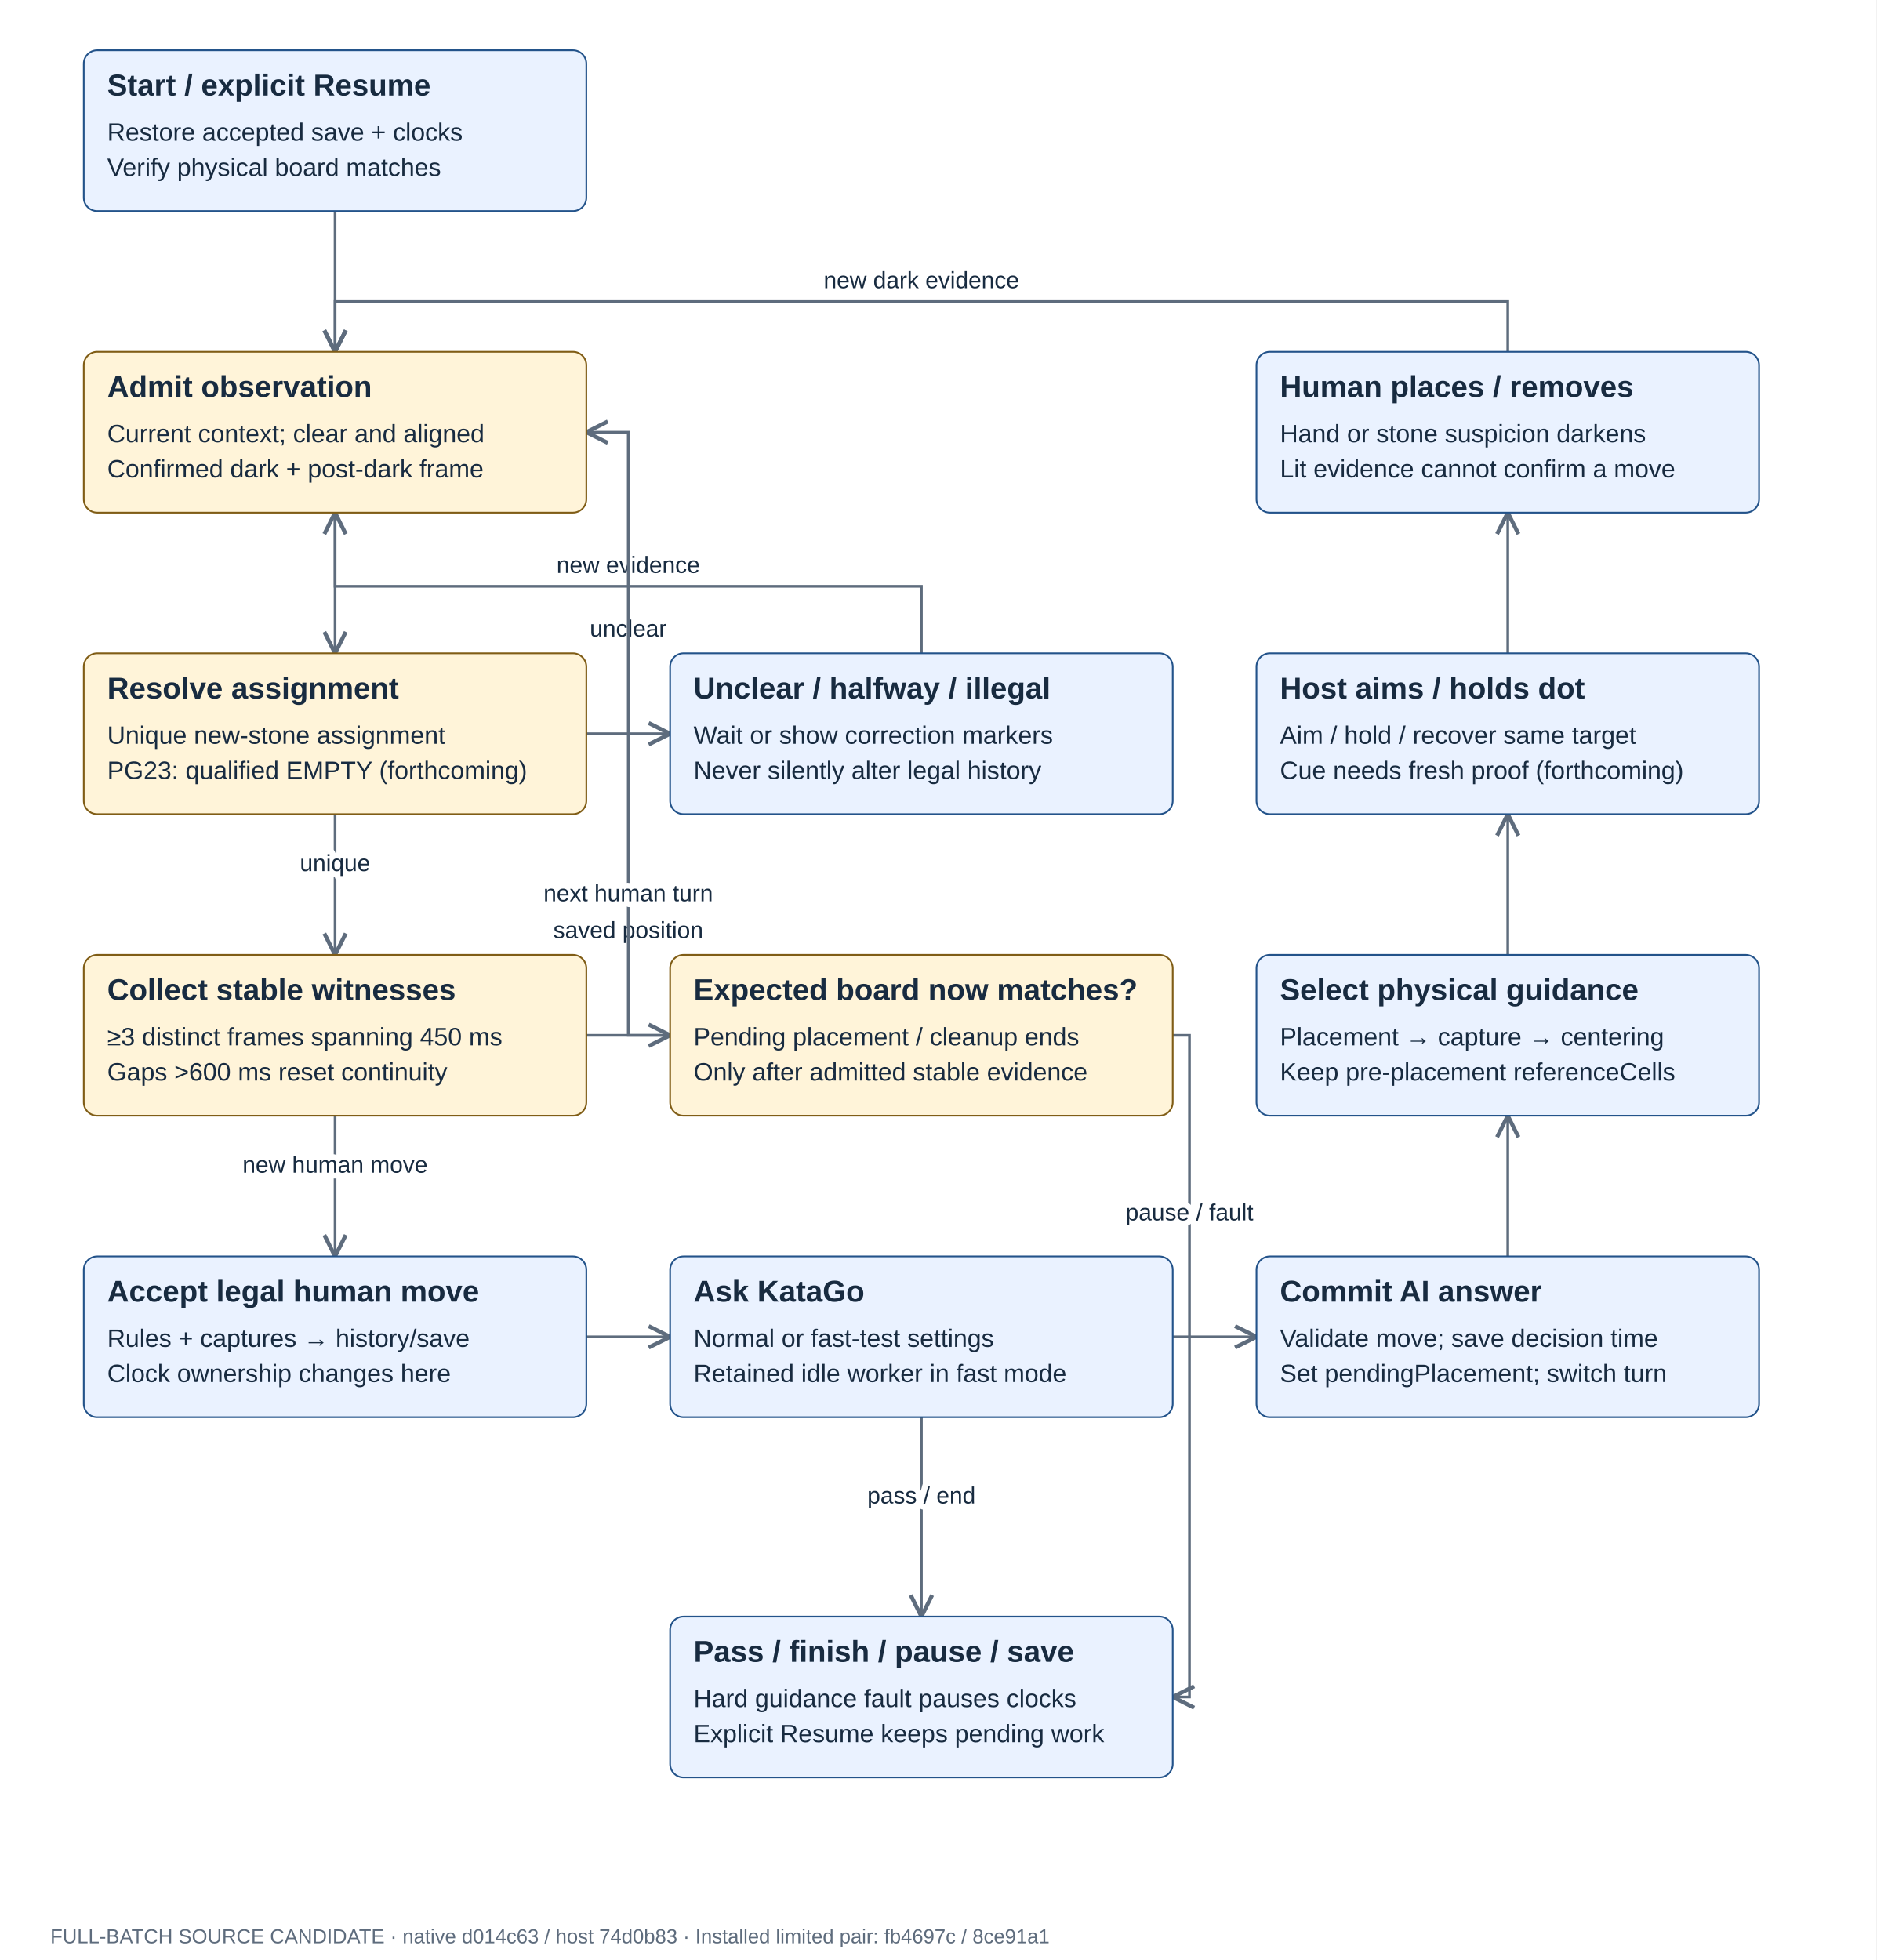
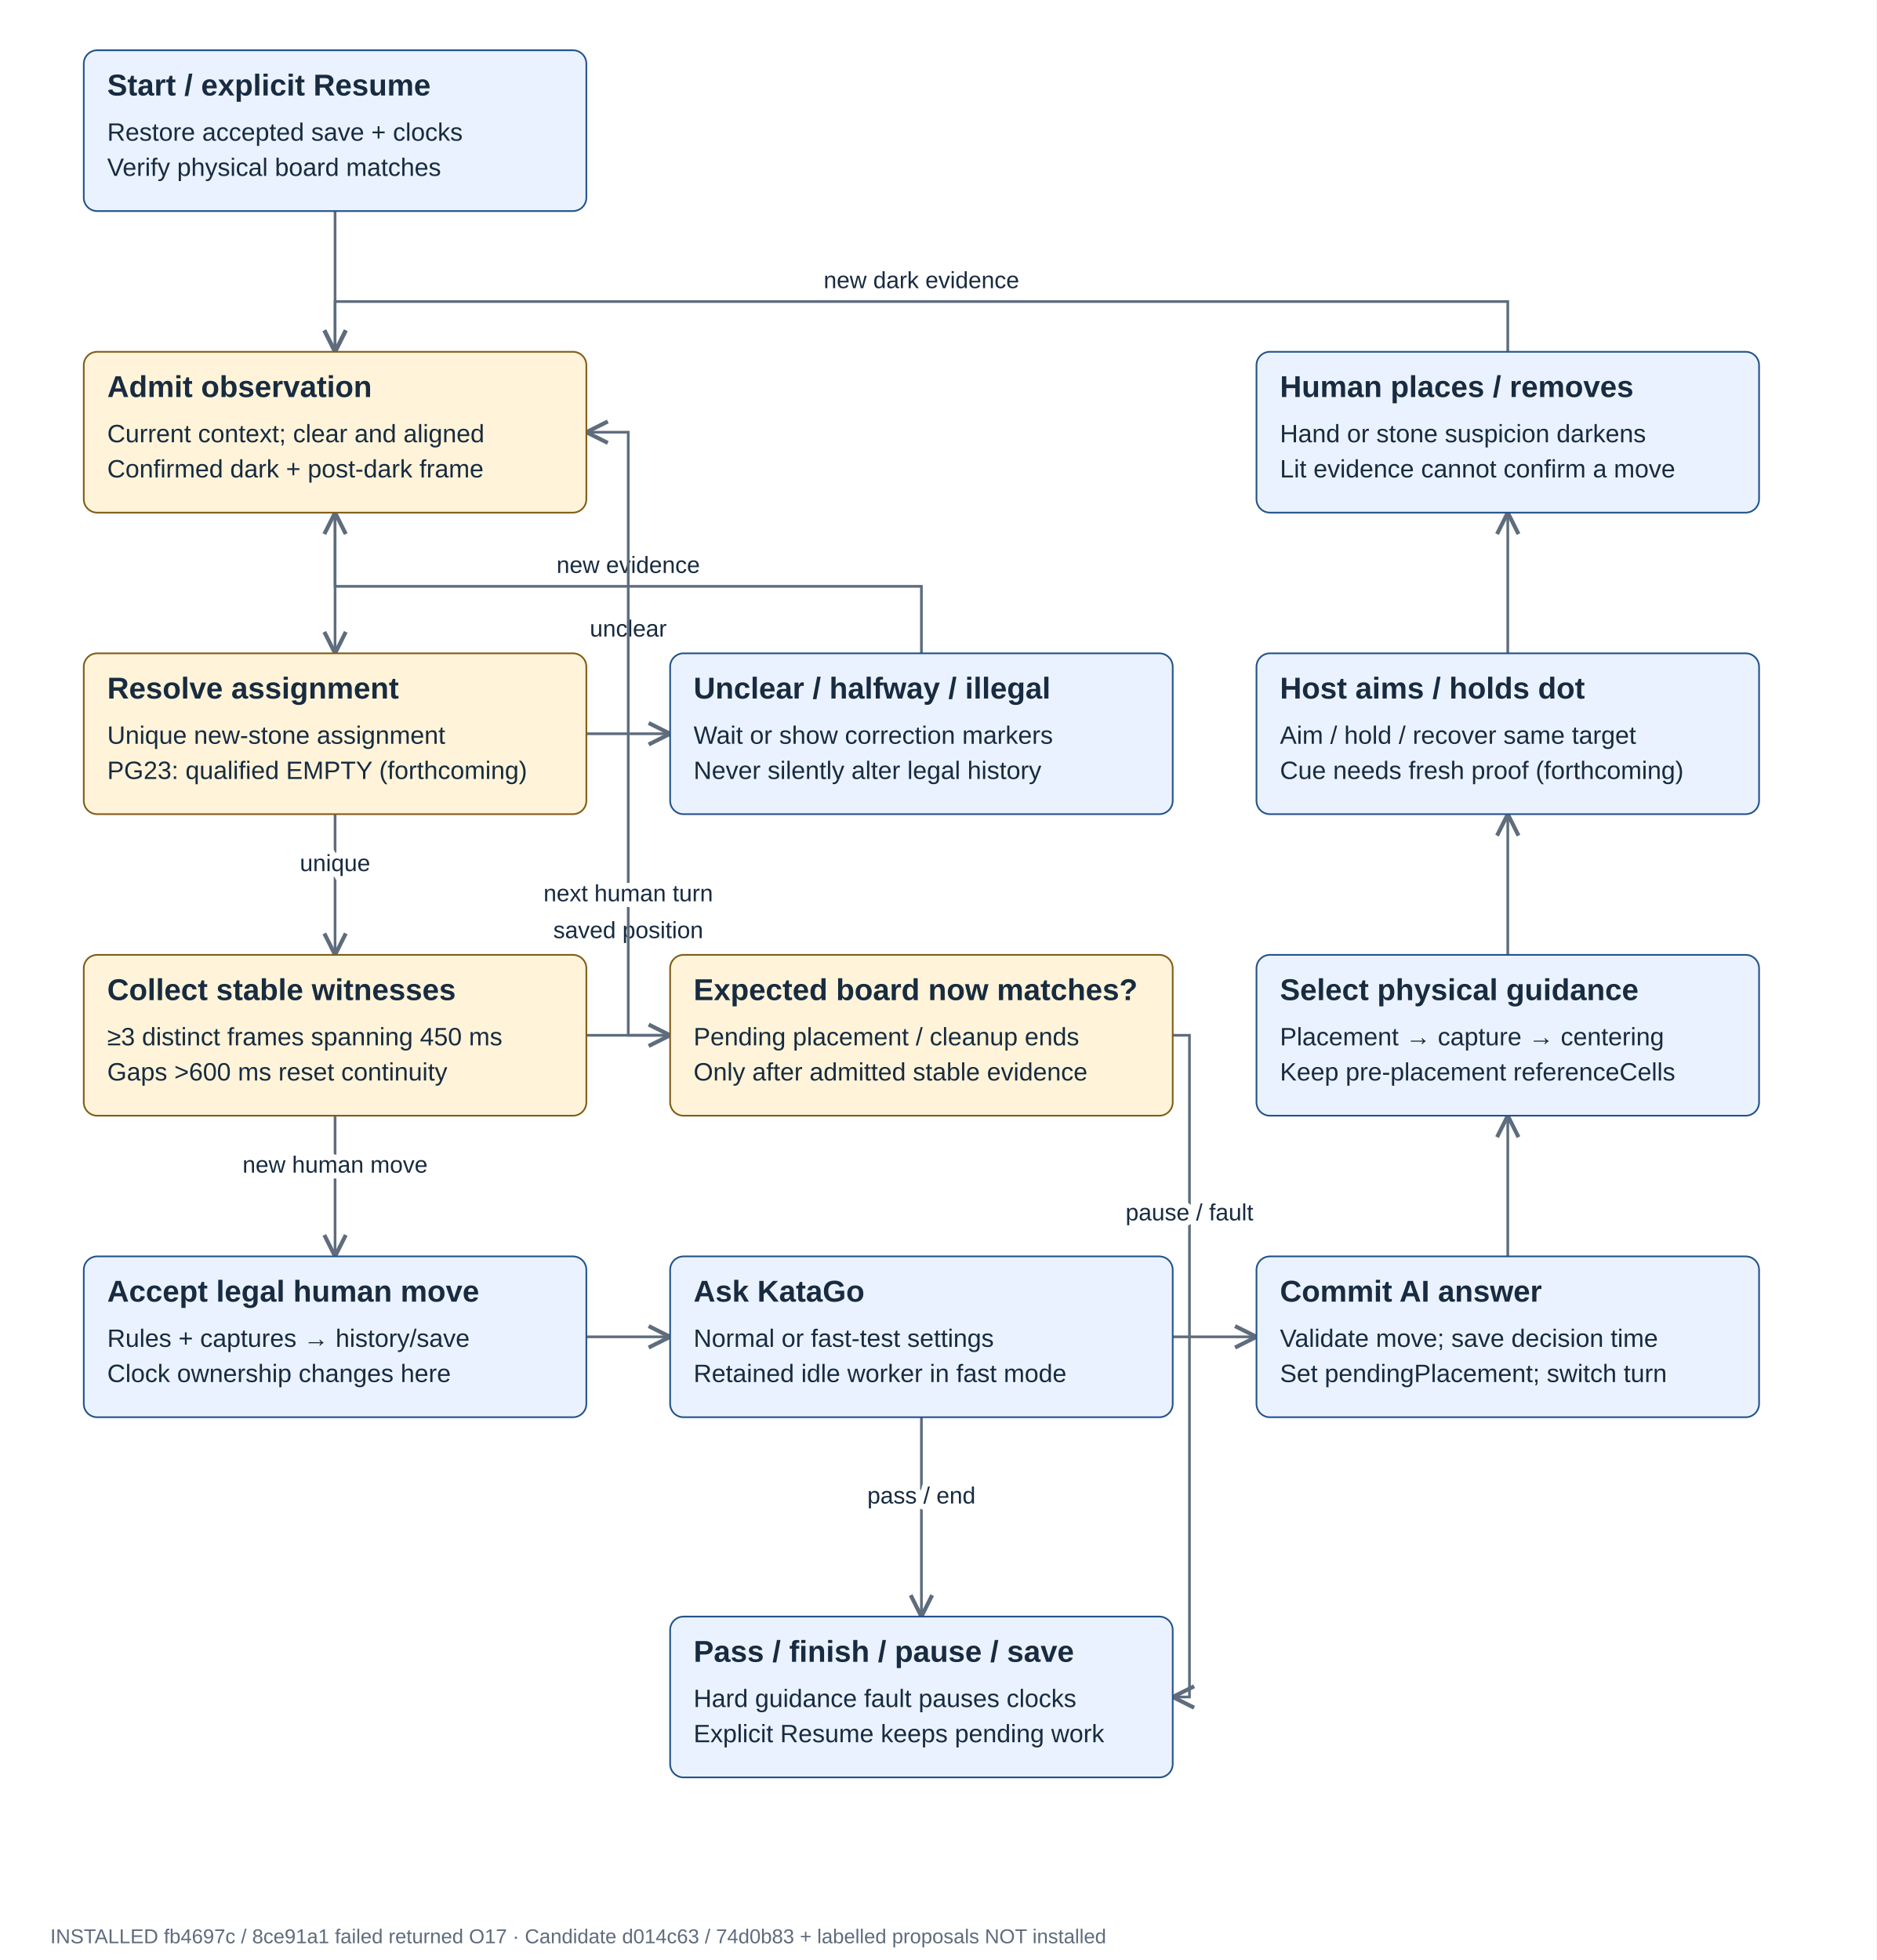
<svg xmlns="http://www.w3.org/2000/svg" viewBox="0 0 1120 1170" width="1120" height="1170" role="img" aria-labelledby="gameplay-title gameplay-desc">
  <defs>
    <marker id="arrow" markerWidth="10" markerHeight="10" refX="9" refY="5" orient="auto-start-reverse">
      <path d="M 1 1 L 9 5 L 1 9" fill="none" stroke="#5e6c7d" stroke-width="1.5" />
    </marker>
  </defs>
  <style>text{font-family:Arial,Helvetica,sans-serif;fill:#182b40}.edge-label{font-size:14px;paint-order:stroke;stroke:#fff;stroke-width:7px;stroke-linejoin:round}.node-title{font-size:18px;font-weight:600}.node-body{font-size:15px}</style>
  <rect width="100%" height="100%" fill="#fff" />
  <polyline points="200.0,126.0 200.0,210.0" fill="none" stroke="#5e6c7d" stroke-width="1.6" marker-end="url(#arrow)" />
  <polyline points="200.0,306.0 200.0,390.0" fill="none" stroke="#5e6c7d" stroke-width="1.6" marker-end="url(#arrow)" />
  <polyline points="200.0,486.0 200.0,570.0" fill="none" stroke="#5e6c7d" stroke-width="1.6" marker-end="url(#arrow)" />
  <text class="edge-label" x="200.0" y="520.0" text-anchor="middle">unique</text>
  <polyline points="350.0,438.0 400.0,438.0" fill="none" stroke="#5e6c7d" stroke-width="1.6" marker-end="url(#arrow)" />
  <text class="edge-label" x="375.0" y="380.0" text-anchor="middle">unclear</text>
  <polyline points="550.0,390.0 550,350 200,350 200.0,306.0" fill="none" stroke="#5e6c7d" stroke-width="1.6" marker-end="url(#arrow)" />
  <text class="edge-label" x="375.0" y="342.0" text-anchor="middle">new evidence</text>
  <polyline points="200.0,666.0 200.0,750.0" fill="none" stroke="#5e6c7d" stroke-width="1.6" marker-end="url(#arrow)" />
  <text class="edge-label" x="200.0" y="700.0" text-anchor="middle">new human move</text>
  <polyline points="350.0,618.0 400.0,618.0" fill="none" stroke="#5e6c7d" stroke-width="1.6" marker-end="url(#arrow)" />
  <text class="edge-label" x="375.0" y="560.0" text-anchor="middle">saved position</text>
  <polyline points="350.0,798.0 400.0,798.0" fill="none" stroke="#5e6c7d" stroke-width="1.6" marker-end="url(#arrow)" />
  <polyline points="700.0,798.0 750.0,798.0" fill="none" stroke="#5e6c7d" stroke-width="1.6" marker-end="url(#arrow)" />
  <polyline points="900.0,750.0 900.0,666.0" fill="none" stroke="#5e6c7d" stroke-width="1.6" marker-end="url(#arrow)" />
  <polyline points="900.0,570.0 900.0,486.0" fill="none" stroke="#5e6c7d" stroke-width="1.6" marker-end="url(#arrow)" />
  <polyline points="900.0,390.0 900.0,306.0" fill="none" stroke="#5e6c7d" stroke-width="1.6" marker-end="url(#arrow)" />
  <polyline points="900.0,210.0 900,180 200,180 200.0,210.0" fill="none" stroke="#5e6c7d" stroke-width="1.6" marker-end="url(#arrow)" />
  <text class="edge-label" x="550.0" y="172.0" text-anchor="middle">new dark evidence</text>
  <polyline points="400.0,618.0 375,618 375,258 350.0,258.0" fill="none" stroke="#5e6c7d" stroke-width="1.6" marker-end="url(#arrow)" />
  <text class="edge-label" x="375.0" y="538.0" text-anchor="middle">next human turn</text>
  <polyline points="550.0,846.0 550.0,965.0" fill="none" stroke="#5e6c7d" stroke-width="1.6" marker-end="url(#arrow)" />
  <text class="edge-label" x="550.0" y="897.5" text-anchor="middle">pass / end</text>
  <polyline points="700.0,618.0 710,618 710,1013 700.0,1013.0" fill="none" stroke="#5e6c7d" stroke-width="1.6" marker-end="url(#arrow)" />
  <text class="edge-label" x="710.0" y="728.5" text-anchor="middle">pause / fault</text>
  <g data-node="resume">
    <rect x="50" y="30" width="300" height="96" rx="8" fill="#eaf2ff" stroke="#23538a" />
    <text class="node-title" x="64" y="57">Start / explicit Resume</text>
    <text class="node-body" x="64" y="84">Restore accepted save + clocks</text>
    <text class="node-body" x="64" y="105">Verify physical board matches</text>
  </g>
  <g data-node="observe">
    <rect x="50" y="210" width="300" height="96" rx="8" fill="#fff4d9" stroke="#805d16" />
    <text class="node-title" x="64" y="237">Admit observation</text>
    <text class="node-body" x="64" y="264">Current context; clear and aligned</text>
    <text class="node-body" x="64" y="285">Confirmed dark + post-dark frame</text>
  </g>
  <g data-node="ambiguity">
    <rect x="50" y="390" width="300" height="96" rx="8" fill="#fff4d9" stroke="#805d16" />
    <text class="node-title" x="64" y="417">Resolve assignment</text>
    <text class="node-body" x="64" y="444">Unique new-stone assignment</text>
    <text class="node-body" x="64" y="465">PG23: qualified EMPTY (forthcoming)</text>
  </g>
  <g data-node="stable">
    <rect x="50" y="570" width="300" height="96" rx="8" fill="#fff4d9" stroke="#805d16" />
    <text class="node-title" x="64" y="597">Collect stable witnesses</text>
    <text class="node-body" x="64" y="624">≥3 distinct frames spanning 450 ms</text>
    <text class="node-body" x="64" y="645">Gaps &gt;600 ms reset continuity</text>
  </g>
  <g data-node="legal">
    <rect x="50" y="750" width="300" height="96" rx="8" fill="#eaf2ff" stroke="#23538a" />
    <text class="node-title" x="64" y="777">Accept legal human move</text>
    <text class="node-body" x="64" y="804">Rules + captures → history/save</text>
    <text class="node-body" x="64" y="825">Clock ownership changes here</text>
  </g>
  <g data-node="ai">
    <rect x="400" y="750" width="300" height="96" rx="8" fill="#eaf2ff" stroke="#23538a" />
    <text class="node-title" x="414" y="777">Ask KataGo</text>
    <text class="node-body" x="414" y="804">Normal or fast-test settings</text>
    <text class="node-body" x="414" y="825">Retained idle worker in fast mode</text>
  </g>
  <g data-node="commit">
    <rect x="750" y="750" width="300" height="96" rx="8" fill="#eaf2ff" stroke="#23538a" />
    <text class="node-title" x="764" y="777">Commit AI answer</text>
    <text class="node-body" x="764" y="804">Validate move; save decision time</text>
    <text class="node-body" x="764" y="825">Set pendingPlacement; switch turn</text>
  </g>
  <g data-node="request">
    <rect x="750" y="570" width="300" height="96" rx="8" fill="#eaf2ff" stroke="#23538a" />
    <text class="node-title" x="764" y="597">Select physical guidance</text>
    <text class="node-body" x="764" y="624">Placement → capture → centering</text>
    <text class="node-body" x="764" y="645">Keep pre-placement referenceCells</text>
  </g>
  <g data-node="aim">
    <rect x="750" y="390" width="300" height="96" rx="8" fill="#eaf2ff" stroke="#23538a" />
    <text class="node-title" x="764" y="417">Host aims / holds dot</text>
    <text class="node-body" x="764" y="444">Aim / hold / recover same target</text>
    <text class="node-body" x="764" y="465">Cue needs fresh proof (forthcoming)</text>
  </g>
  <g data-node="human">
    <rect x="750" y="210" width="300" height="96" rx="8" fill="#eaf2ff" stroke="#23538a" />
    <text class="node-title" x="764" y="237">Human places / removes</text>
    <text class="node-body" x="764" y="264">Hand or stone suspicion darkens</text>
    <text class="node-body" x="764" y="285">Lit evidence cannot confirm a move</text>
  </g>
  <g data-node="match">
    <rect x="400" y="570" width="300" height="96" rx="8" fill="#fff4d9" stroke="#805d16" />
    <text class="node-title" x="414" y="597">Expected board now matches?</text>
    <text class="node-body" x="414" y="624">Pending placement / cleanup ends</text>
    <text class="node-body" x="414" y="645">Only after admitted stable evidence</text>
  </g>
  <g data-node="wait">
    <rect x="400" y="390" width="300" height="96" rx="8" fill="#eaf2ff" stroke="#23538a" />
    <text class="node-title" x="414" y="417">Unclear / halfway / illegal</text>
    <text class="node-body" x="414" y="444">Wait or show correction markers</text>
    <text class="node-body" x="414" y="465">Never silently alter legal history</text>
  </g>
  <g data-node="end">
    <rect x="400" y="965" width="300" height="96" rx="8" fill="#eaf2ff" stroke="#23538a" />
    <text class="node-title" x="414" y="992">Pass / finish / pause / save</text>
    <text class="node-body" x="414" y="1019">Hard guidance fault pauses clocks</text>
    <text class="node-body" x="414" y="1040">Explicit Resume keeps pending work</text>
  </g>
-   <text x="30" y="1160" style="font-size:12px;fill:#5e6c7d">FULL-BATCH SOURCE CANDIDATE · native d014c63 / host 74d0b83 · Installed limited pair: fb4697c / 8ce91a1</text>
+   <text x="30" y="1160" style="font-size:12px;fill:#5e6c7d">INSTALLED fb4697c / 8ce91a1 failed returned O17 · Candidate d014c63 / 74d0b83 + labelled proposals NOT installed</text>
</svg>
